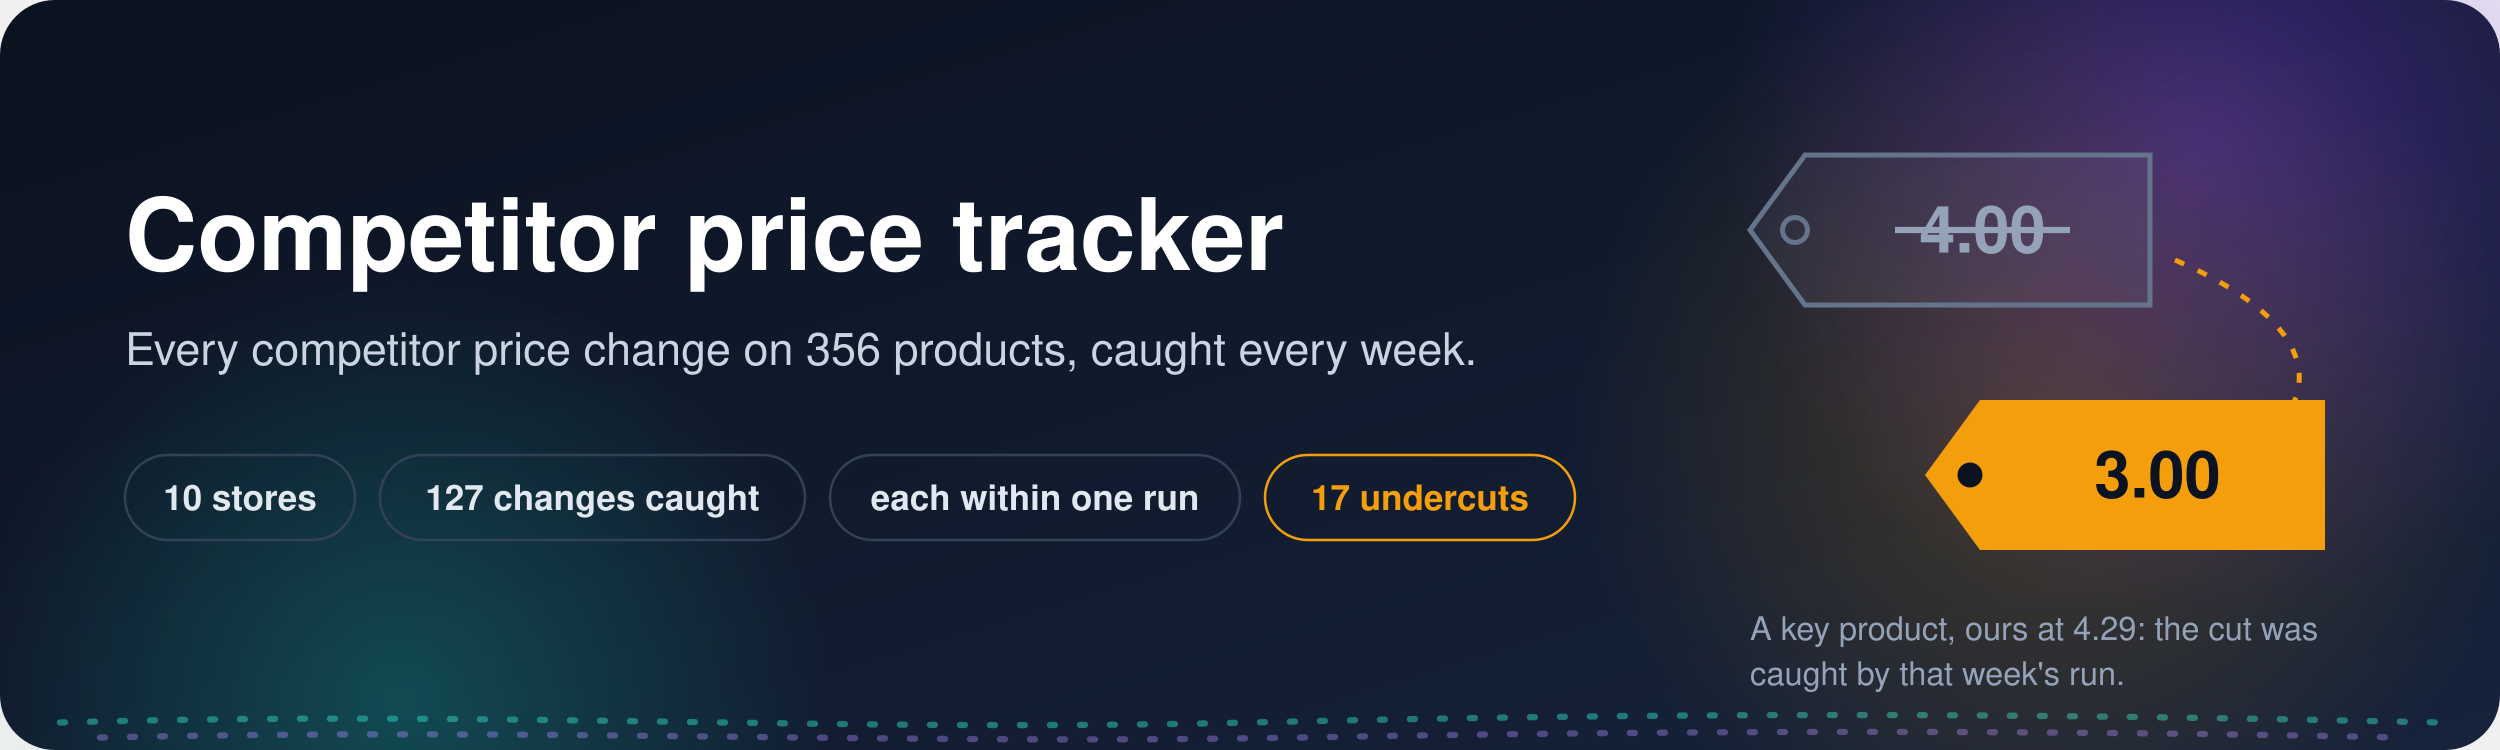
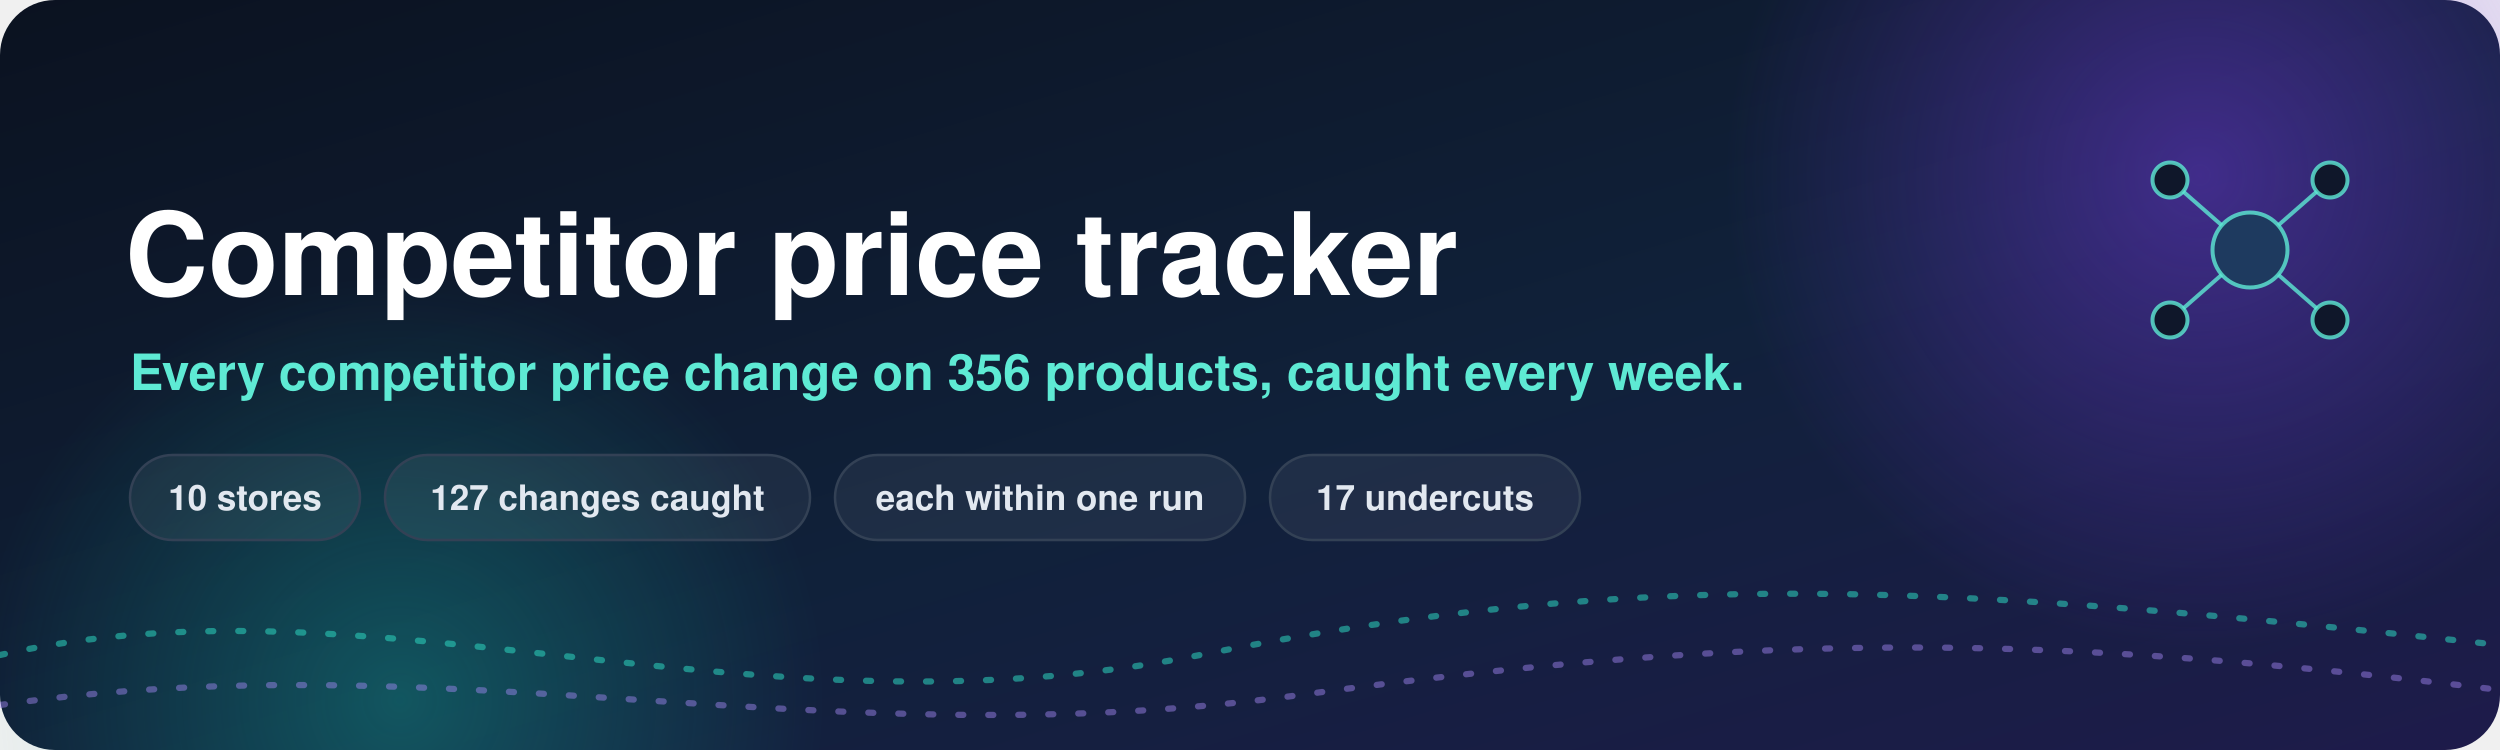
- <svg xmlns="http://www.w3.org/2000/svg" viewBox="0 0 1000 300" width="1000" height="300" role="img" aria-label="Competitor price tracker. Every competitor price change on 356 products, caught every week: 10 stores, 127 changes caught, each within one run, 17 undercuts on key products. A price tag cut from 4.00 to 3.00, below our 4.29, caught that week.">
+ <svg xmlns="http://www.w3.org/2000/svg" viewBox="0 0 1000 300" width="1000" height="300" role="img" aria-label="Competitor price tracker. Every competitor price change on 356 products, caught every week: 10 stores, 127 changes caught, each within one run, 17 undercuts on key products.">
  <defs>
    <linearGradient id="bg" x1="0" y1="0" x2="1" y2="1">
      <stop offset="0" stop-color="#0B1220" />
-       <stop offset="1" stop-color="#16233B" />
+       <stop offset="0.55" stop-color="#10213A" />
+       <stop offset="1" stop-color="#1E1B4B" />
    </linearGradient>
-     <radialGradient id="glow" cx="0.5" cy="0.5" r="0.5">
-       <stop offset="0" stop-color="#F59E0B" stop-opacity="0.22" />
-       <stop offset="1" stop-color="#F59E0B" stop-opacity="0" />
-     </radialGradient>
-     <radialGradient id="jrGlowA" cx="0.5" cy="0.5" r="0.5">
-       <stop offset="0" stop-color="#7C3AED" stop-opacity="0.4" />
+     <radialGradient id="glowA" cx="0.5" cy="0.5" r="0.5">
+       <stop offset="0" stop-color="#7C3AED" stop-opacity="0.45" />
      <stop offset="1" stop-color="#7C3AED" stop-opacity="0" />
    </radialGradient>
-     <radialGradient id="jrGlowB" cx="0.5" cy="0.5" r="0.5">
-       <stop offset="0" stop-color="#14B8A6" stop-opacity="0.3" />
+     <radialGradient id="glowB" cx="0.5" cy="0.5" r="0.5">
+       <stop offset="0" stop-color="#14B8A6" stop-opacity="0.35" />
      <stop offset="1" stop-color="#14B8A6" stop-opacity="0" />
    </radialGradient>
  </defs>
  <style>
-     text { font-family: "Segoe UI", -apple-system, Helvetica, Arial, sans-serif; }
-     .title { font-size: 40px; font-weight: 700; fill: #FFFFFF; }
-     .sub { font-size: 18px; fill: #CBD5E1; }
+     .sans { font-family: "Segoe UI", -apple-system, Helvetica, Arial, sans-serif; }
    .pill { font-size: 14px; font-weight: 600; fill: #E2E8F0; }
-     .old { font-size: 26px; font-weight: 700; fill: #94A3B8; }
-     .new { font-size: 26px; font-weight: 700; fill: #0B1220; }
-     .note { font-size: 13px; fill: #94A3B8; }
-     .move { fill: none; stroke: #F59E0B; stroke-width: 2; stroke-dasharray: 4 6; animation: flow 1.6s linear infinite; }
-     @keyframes flow { to { stroke-dashoffset: -20; } }
-       .wave { fill: none; stroke-width: 2.5; stroke-linecap: round; stroke-dasharray: 2 10; animation: flow 6s linear infinite; }
+     .wave { fill: none; stroke-width: 2.5; stroke-linecap: round; stroke-dasharray: 2 10; animation: flow 6s linear infinite; }
    @keyframes flow { to { stroke-dashoffset: -120; } }
+     .pulse { animation: pulse 3s ease-in-out infinite; transform-origin: 900px 100px; }
+     @keyframes pulse { 0%, 100% { transform: scale(1); opacity: 0.85; } 50% { transform: scale(1.08); opacity: 1; } }
  </style>
  <rect width="1000" height="300" rx="22" fill="url(#bg)" />
-   <circle cx="880" cy="60" r="190" fill="url(#jrGlowA)" />
-   <circle cx="160" cy="280" r="170" fill="url(#jrGlowB)" />
-   <path class="wave" stroke="#2DD4BF" stroke-opacity="0.5" d="M24 289 C 200 284, 330 293, 500 289 S 800 285, 976 289" />
-   <path class="wave" stroke="#A78BFA" stroke-opacity="0.4" style="animation-duration:9s" d="M40 295 C 220 291, 360 298, 520 295 S 820 292, 960 295" />
-   <circle cx="820" cy="170" r="190" fill="url(#glow)" />
-   <text x="50" y="108" class="title">Competitor price tracker</text>
-   <text x="50" y="146" class="sub">Every competitor price change on 356 products, caught every week.</text>
-   <g>
-     <rect x="50" y="182" width="92" height="34" rx="17" fill="none" stroke="#334155" />
-     <text x="96" y="204" class="pill" text-anchor="middle">10 stores</text>
-     <rect x="152" y="182" width="170" height="34" rx="17" fill="none" stroke="#334155" />
-     <text x="237" y="204" class="pill" text-anchor="middle">127 changes caught</text>
-     <rect x="332" y="182" width="164" height="34" rx="17" fill="none" stroke="#334155" />
-     <text x="414" y="204" class="pill" text-anchor="middle">each within one run</text>
-     <rect x="506" y="182" width="124" height="34" rx="17" fill="none" stroke="#F59E0B" />
-     <text x="568" y="204" class="pill" text-anchor="middle" fill="#F59E0B" style="fill:#F59E0B">17 undercuts</text>
+   <circle cx="880" cy="70" r="190" fill="url(#glowA)" />
+   <circle cx="160" cy="280" r="170" fill="url(#glowB)" />
+   <path class="wave" stroke="#2DD4BF" stroke-opacity="0.55" d="M0 262 C 150 228, 300 298, 480 262 S 780 234, 1000 258" />
+   <path class="wave" stroke="#A78BFA" stroke-opacity="0.45" style="animation-duration:9s" d="M0 282 C 180 256, 330 304, 520 278 S 820 254, 1000 276" />
+   <text x="50" y="118" class="sans" font-size="46" font-weight="700" fill="#FFFFFF">Competitor price tracker</text>
+   <text x="52" y="156" class="sans" font-size="20" font-weight="600" fill="#5EEAD4">Every competitor price change on 356 products, caught every week.</text>
+   <g class="sans">
+     <rect x="52" y="182" width="92" height="34" rx="17" fill="#FFFFFF" fill-opacity="0.06" stroke="#334155" />
+     <text x="98" y="204" class="pill" text-anchor="middle">10 stores</text>
+     <rect x="154" y="182" width="170" height="34" rx="17" fill="#FFFFFF" fill-opacity="0.06" stroke="#334155" />
+     <text x="239" y="204" class="pill" text-anchor="middle">127 changes caught</text>
+     <rect x="334" y="182" width="164" height="34" rx="17" fill="#FFFFFF" fill-opacity="0.06" stroke="#334155" />
+     <text x="416" y="204" class="pill" text-anchor="middle">each within one run</text>
+     <rect x="508" y="182" width="124" height="34" rx="17" fill="#FFFFFF" fill-opacity="0.06" stroke="#334155" />
+     <text x="570" y="204" class="pill" text-anchor="middle">17 undercuts</text>
  </g>
-   <path d="M722 62 H860 V122 H722 L700 92 Z" fill="#FFFFFF" fill-opacity="0.05" stroke="#64748B" stroke-width="2" />
-   <circle cx="718" cy="92" r="5" fill="none" stroke="#64748B" stroke-width="2" />
-   <text x="793" y="101" class="old" text-anchor="middle">4.00</text>
-   <line x1="758" y1="92" x2="828" y2="92" stroke="#94A3B8" stroke-width="2.5" />
-   <path class="move" d="M870 104 C 930 130, 930 160, 900 180" />
-   <path d="M792 160 H930 V220 H792 L770 190 Z" fill="#F59E0B" />
-   <circle cx="788" cy="190" r="5" fill="#0B1220" />
-   <text x="863" y="199" class="new" text-anchor="middle">3.00</text>
-   <text x="700" y="256" class="note">A key product, ours at 4.29: the cut was</text>
-   <text x="700" y="274" class="note">caught by that week's run.</text>
+   <g class="pulse" stroke="#5EEAD4" stroke-opacity="0.8" stroke-width="1.6">
+     <line x1="900" y1="100" x2="868" y2="72" />
+     <line x1="900" y1="100" x2="932" y2="72" />
+     <line x1="900" y1="100" x2="868" y2="128" />
+     <line x1="900" y1="100" x2="932" y2="128" />
+     <circle cx="900" cy="100" r="15" fill="#1E3A5F" />
+     <circle cx="868" cy="72" r="7" fill="#0F172A" />
+     <circle cx="932" cy="72" r="7" fill="#0F172A" />
+     <circle cx="868" cy="128" r="7" fill="#0F172A" />
+     <circle cx="932" cy="128" r="7" fill="#0F172A" />
+   </g>
</svg>
